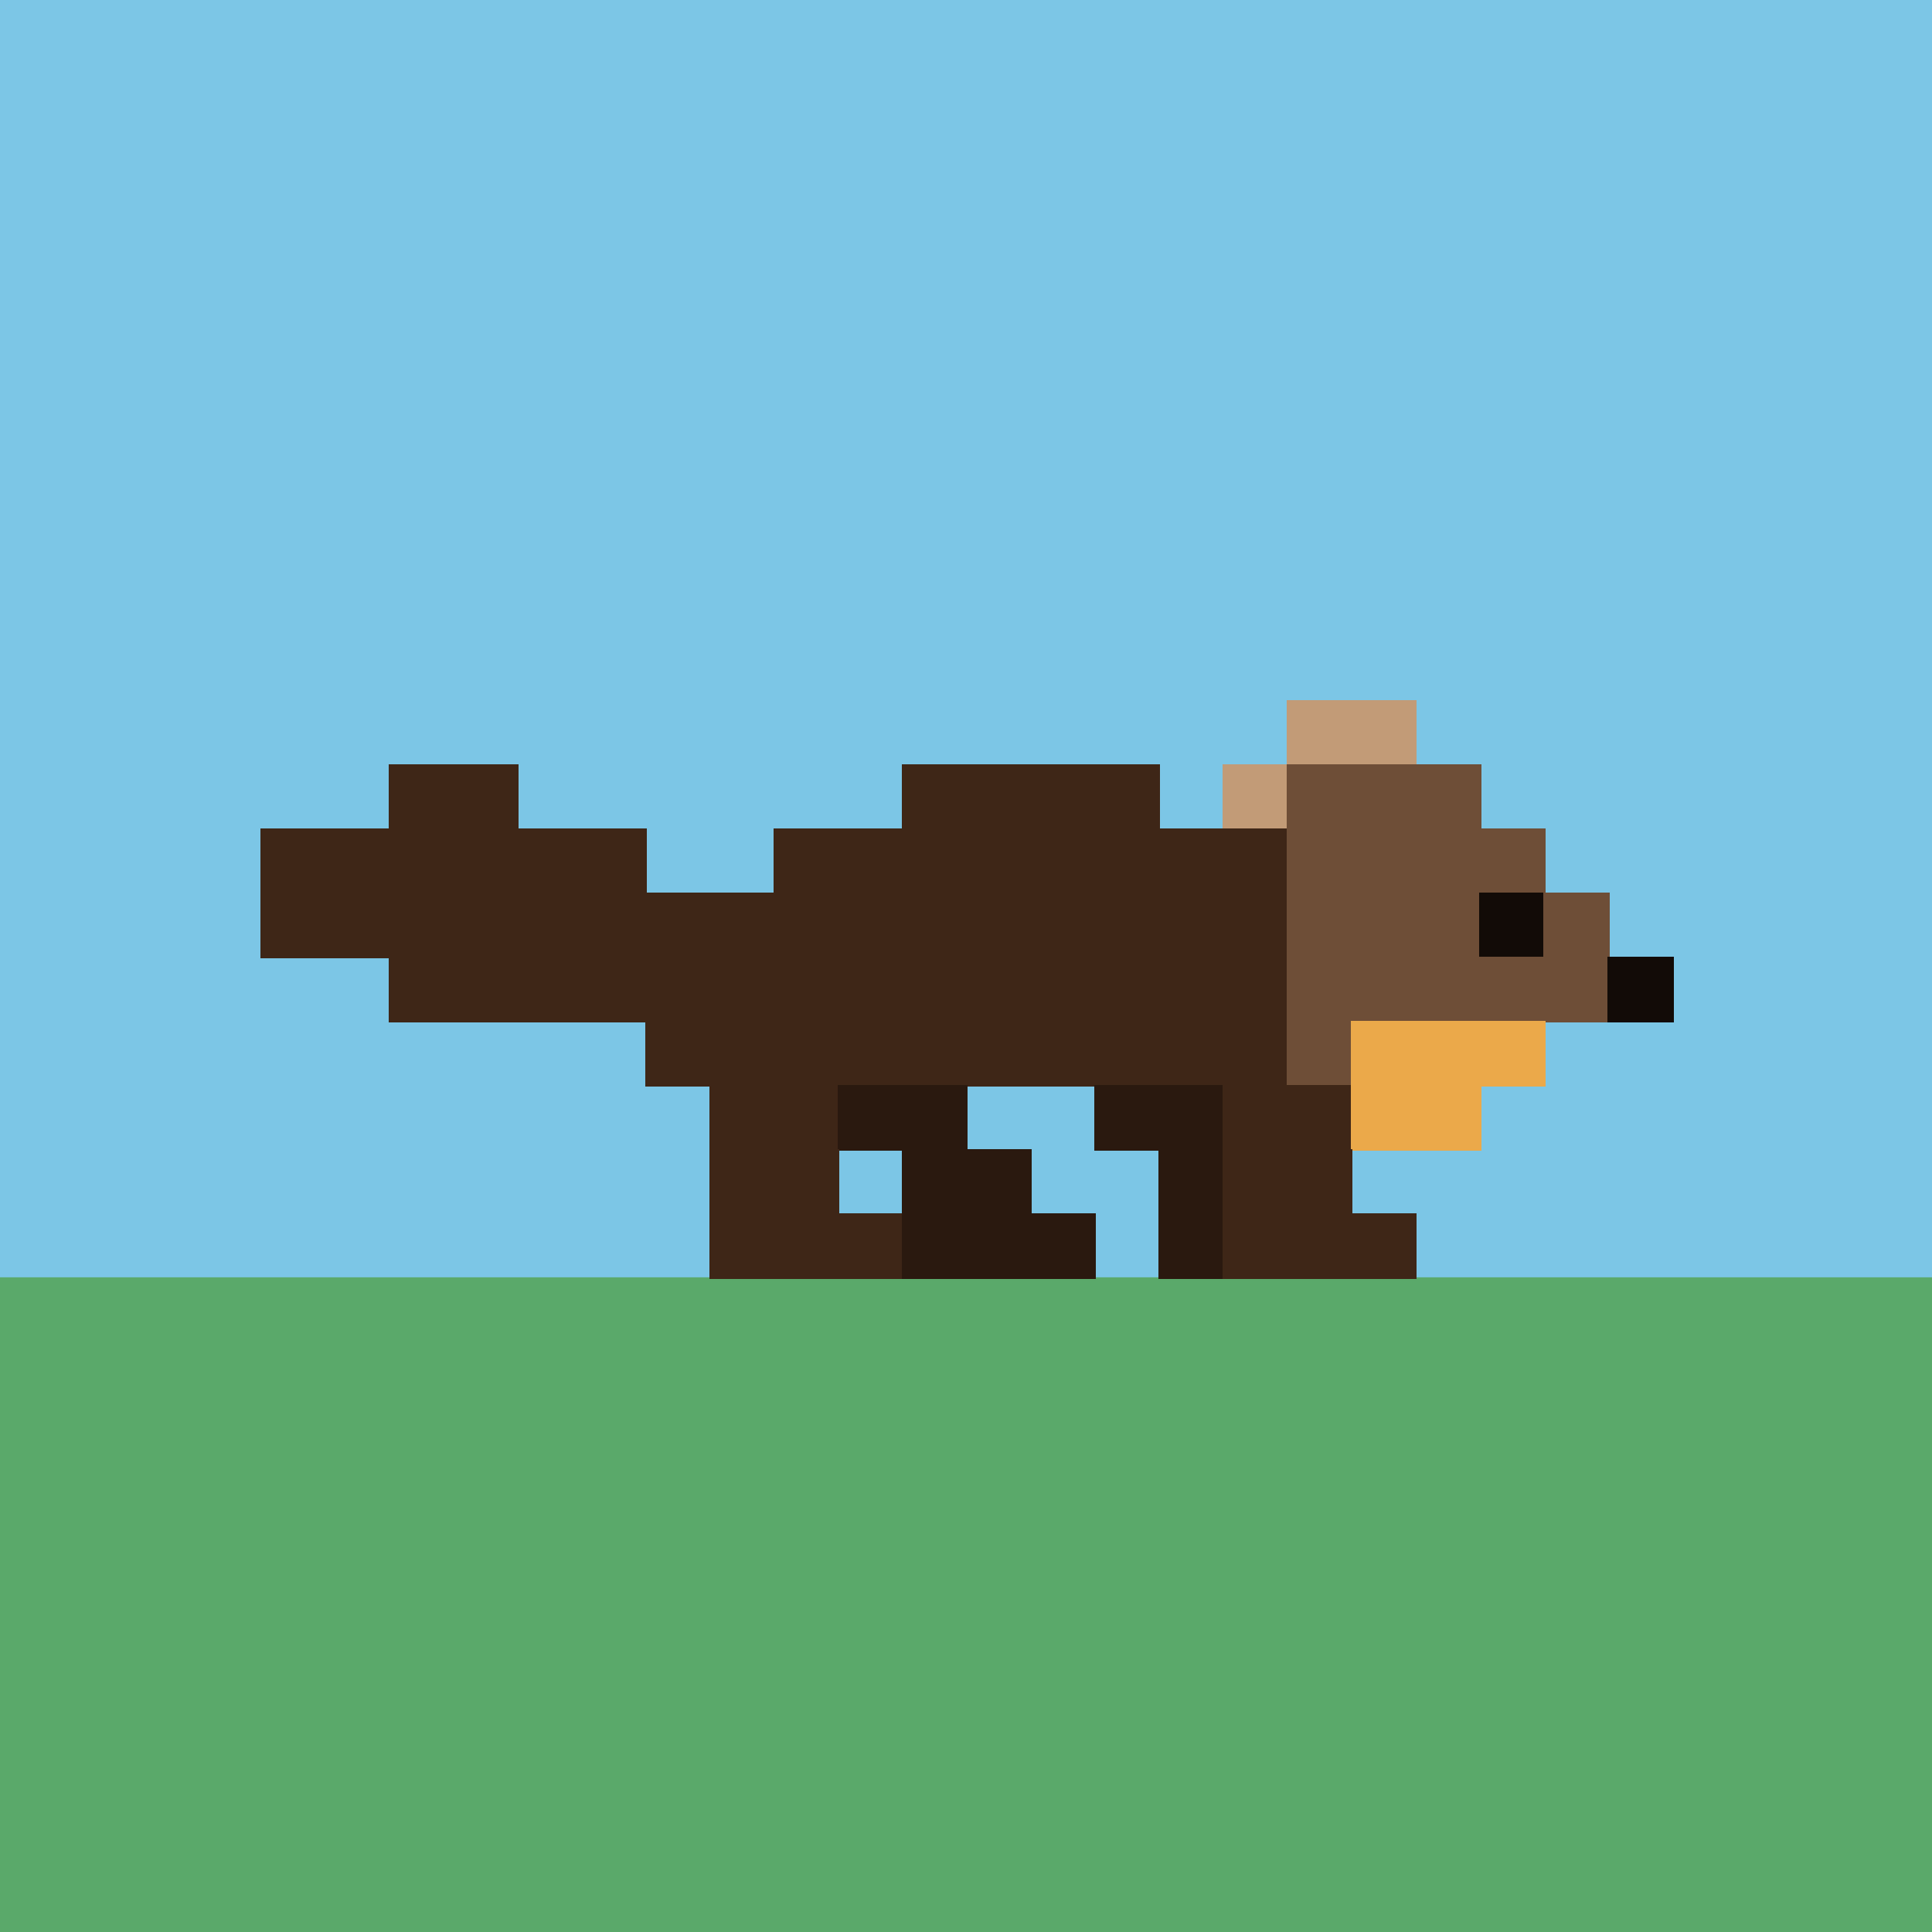
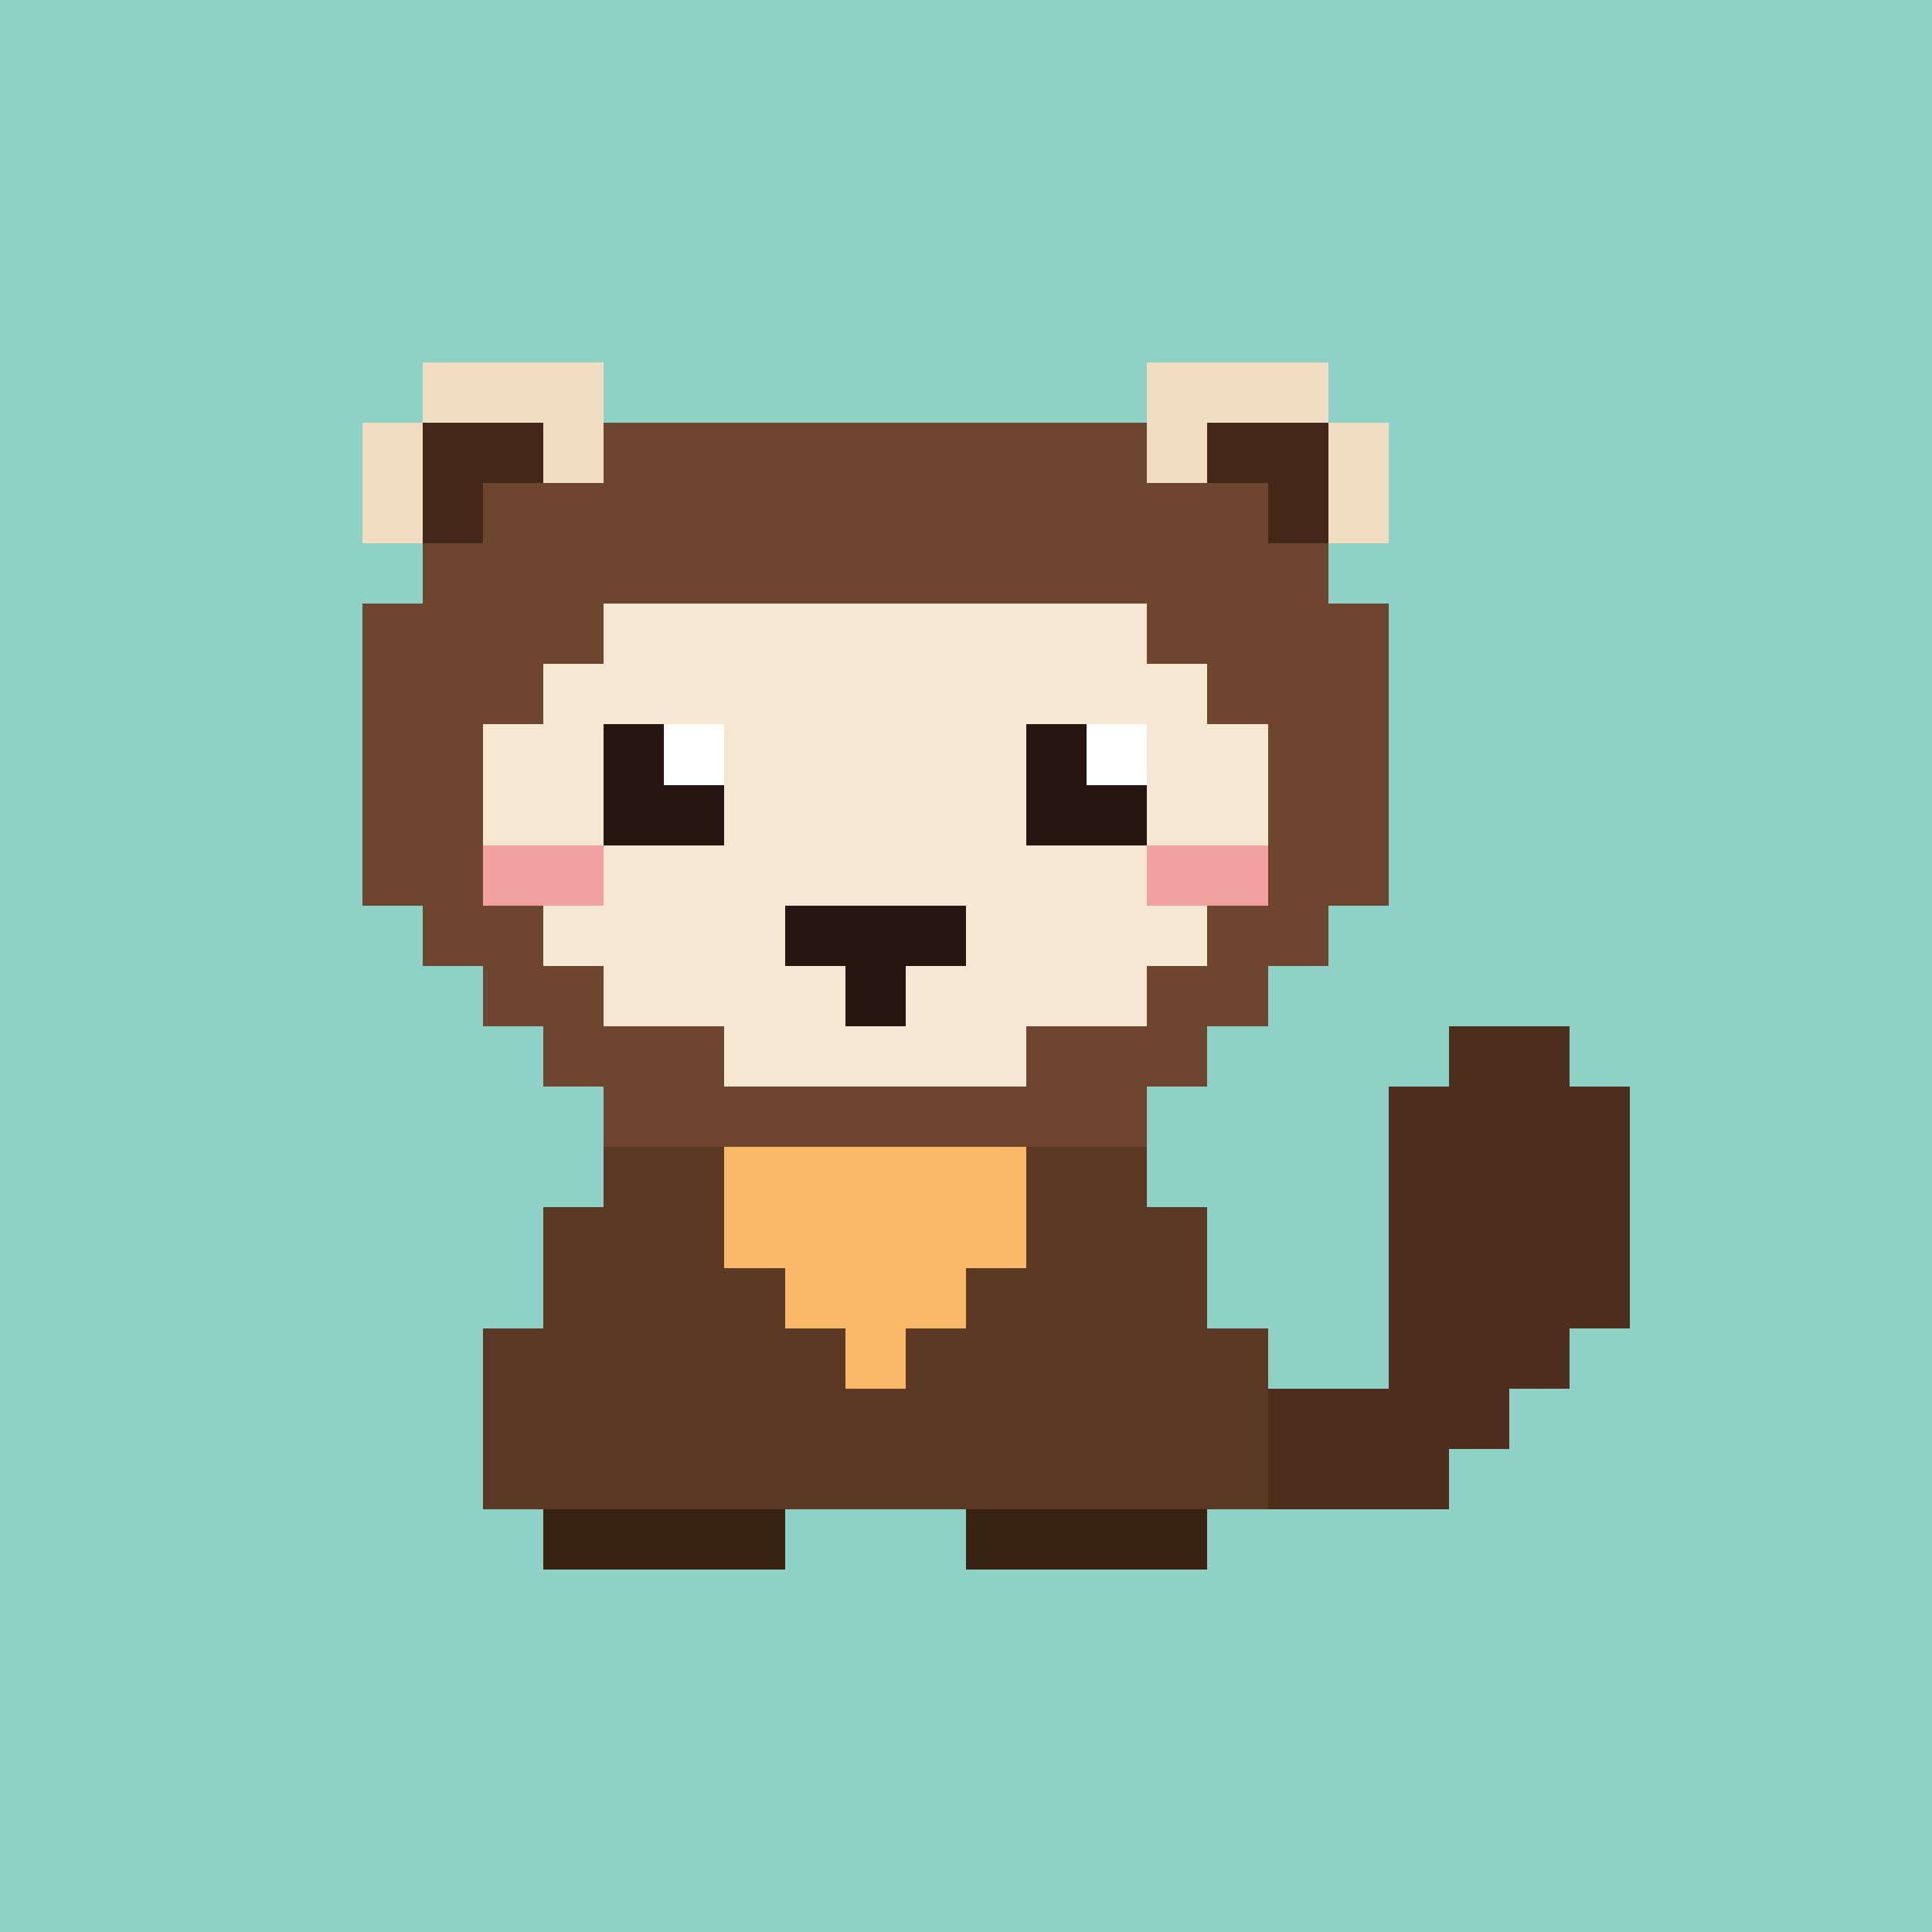
<svg xmlns="http://www.w3.org/2000/svg" viewBox="0 0 512 512">
-   <rect width="512" height="512" fill="#7CC6E6" />
-   <rect y="338.5" width="512" height="200" fill="#5AA96A" />
+   <defs />
+   <rect width="512" height="512" fill="#8ED1C6" />
  <g shape-rendering="crispEdges">
-     <rect x="341" y="185.5" width="17.5" height="17.5" fill="#C29B77" />
-     <rect x="358" y="185.5" width="17.5" height="17.5" fill="#C29B77" />
-     <rect x="103" y="202.5" width="17.5" height="17.5" fill="#3E2617" />
-     <rect x="120" y="202.5" width="17.5" height="17.5" fill="#3E2617" />
-     <rect x="239" y="202.5" width="17.5" height="17.5" fill="#3E2617" />
-     <rect x="256" y="202.5" width="17.5" height="17.5" fill="#3E2617" />
-     <rect x="273" y="202.5" width="17.5" height="17.5" fill="#3E2617" />
-     <rect x="290" y="202.5" width="17.5" height="17.5" fill="#3E2617" />
-     <rect x="324" y="202.5" width="17.5" height="17.5" fill="#C29B77" />
-     <rect x="341" y="202.5" width="17.5" height="17.5" fill="#6E4E37" />
-     <rect x="358" y="202.5" width="17.5" height="17.5" fill="#6E4E37" />
-     <rect x="375" y="202.5" width="17.5" height="17.5" fill="#6E4E37" />
-     <rect x="69" y="219.5" width="17.5" height="17.5" fill="#3E2617" />
-     <rect x="86" y="219.5" width="17.5" height="17.5" fill="#3E2617" />
-     <rect x="103" y="219.5" width="17.5" height="17.5" fill="#3E2617" />
-     <rect x="120" y="219.5" width="17.5" height="17.5" fill="#3E2617" />
-     <rect x="137" y="219.5" width="17.5" height="17.5" fill="#3E2617" />
-     <rect x="154" y="219.5" width="17.5" height="17.5" fill="#3E2617" />
-     <rect x="205" y="219.5" width="17.5" height="17.5" fill="#3E2617" />
-     <rect x="222" y="219.5" width="17.5" height="17.5" fill="#3E2617" />
-     <rect x="239" y="219.5" width="17.5" height="17.5" fill="#3E2617" />
-     <rect x="256" y="219.5" width="17.5" height="17.5" fill="#3E2617" />
-     <rect x="273" y="219.5" width="17.5" height="17.5" fill="#3E2617" />
-     <rect x="290" y="219.5" width="17.5" height="17.5" fill="#3E2617" />
-     <rect x="307" y="219.5" width="17.5" height="17.5" fill="#3E2617" />
-     <rect x="324" y="219.5" width="17.5" height="17.5" fill="#3E2617" />
-     <rect x="341" y="219.5" width="17.5" height="17.5" fill="#6E4E37" />
-     <rect x="358" y="219.5" width="17.5" height="17.5" fill="#6E4E37" />
-     <rect x="375" y="219.5" width="17.5" height="17.5" fill="#6E4E37" />
-     <rect x="392" y="219.5" width="17.5" height="17.5" fill="#6E4E37" />
-     <rect x="69" y="236.5" width="17.5" height="17.5" fill="#3E2617" />
-     <rect x="86" y="236.5" width="17.5" height="17.5" fill="#3E2617" />
-     <rect x="103" y="236.5" width="17.5" height="17.5" fill="#3E2617" />
-     <rect x="120" y="236.5" width="17.5" height="17.5" fill="#3E2617" />
-     <rect x="137" y="236.5" width="17.5" height="17.5" fill="#3E2617" />
-     <rect x="154" y="236.5" width="17.5" height="17.5" fill="#3E2617" />
-     <rect x="171" y="236.5" width="17.5" height="17.5" fill="#3E2617" />
-     <rect x="188" y="236.5" width="17.5" height="17.5" fill="#3E2617" />
-     <rect x="205" y="236.5" width="17.5" height="17.5" fill="#3E2617" />
-     <rect x="222" y="236.5" width="17.5" height="17.5" fill="#3E2617" />
-     <rect x="239" y="236.5" width="17.5" height="17.5" fill="#3E2617" />
-     <rect x="256" y="236.5" width="17.5" height="17.5" fill="#3E2617" />
-     <rect x="273" y="236.5" width="17.5" height="17.5" fill="#3E2617" />
-     <rect x="290" y="236.5" width="17.5" height="17.5" fill="#3E2617" />
-     <rect x="307" y="236.5" width="17.5" height="17.5" fill="#3E2617" />
-     <rect x="324" y="236.5" width="17.5" height="17.5" fill="#3E2617" />
-     <rect x="341" y="236.5" width="17.5" height="17.5" fill="#6E4E37" />
-     <rect x="358" y="236.5" width="17.5" height="17.5" fill="#6E4E37" />
-     <rect x="375" y="236.5" width="17.5" height="17.5" fill="#6E4E37" />
-     <rect x="392" y="236.5" width="17.5" height="17.5" fill="#120B07" />
-     <rect x="409" y="236.5" width="17.5" height="17.5" fill="#6E4E37" />
-     <rect x="103" y="253.5" width="17.5" height="17.5" fill="#3E2617" />
-     <rect x="120" y="253.5" width="17.5" height="17.5" fill="#3E2617" />
-     <rect x="137" y="253.5" width="17.5" height="17.5" fill="#3E2617" />
-     <rect x="154" y="253.5" width="17.5" height="17.5" fill="#3E2617" />
-     <rect x="171" y="253.5" width="17.5" height="17.5" fill="#3E2617" />
-     <rect x="188" y="253.5" width="17.5" height="17.5" fill="#3E2617" />
-     <rect x="205" y="253.5" width="17.5" height="17.5" fill="#3E2617" />
-     <rect x="222" y="253.5" width="17.5" height="17.5" fill="#3E2617" />
-     <rect x="239" y="253.5" width="17.5" height="17.5" fill="#3E2617" />
-     <rect x="256" y="253.5" width="17.5" height="17.5" fill="#3E2617" />
-     <rect x="273" y="253.5" width="17.5" height="17.5" fill="#3E2617" />
-     <rect x="290" y="253.5" width="17.5" height="17.5" fill="#3E2617" />
-     <rect x="307" y="253.5" width="17.5" height="17.5" fill="#3E2617" />
-     <rect x="324" y="253.5" width="17.5" height="17.5" fill="#3E2617" />
-     <rect x="341" y="253.5" width="17.5" height="17.5" fill="#6E4E37" />
-     <rect x="358" y="253.5" width="17.5" height="17.5" fill="#6E4E37" />
-     <rect x="375" y="253.5" width="17.5" height="17.5" fill="#6E4E37" />
-     <rect x="392" y="253.5" width="17.5" height="17.5" fill="#6E4E37" />
-     <rect x="409" y="253.5" width="17.5" height="17.5" fill="#6E4E37" />
-     <rect x="426" y="253.5" width="17.5" height="17.5" fill="#120B07" />
-     <rect x="171" y="270.5" width="17.5" height="17.5" fill="#3E2617" />
-     <rect x="188" y="270.5" width="17.5" height="17.5" fill="#3E2617" />
-     <rect x="205" y="270.5" width="17.5" height="17.5" fill="#3E2617" />
-     <rect x="222" y="270.5" width="17.5" height="17.5" fill="#3E2617" />
-     <rect x="239" y="270.5" width="17.5" height="17.5" fill="#3E2617" />
-     <rect x="256" y="270.5" width="17.5" height="17.5" fill="#3E2617" />
-     <rect x="273" y="270.5" width="17.5" height="17.5" fill="#3E2617" />
-     <rect x="290" y="270.5" width="17.5" height="17.5" fill="#3E2617" />
-     <rect x="307" y="270.5" width="17.5" height="17.5" fill="#3E2617" />
-     <rect x="324" y="270.5" width="17.5" height="17.5" fill="#3E2617" />
-     <rect x="341" y="270.5" width="17.5" height="17.5" fill="#6E4E37" />
-     <rect x="358" y="270.5" width="17.5" height="17.5" fill="#EBA94A" />
-     <rect x="375" y="270.5" width="17.5" height="17.5" fill="#EBA94A" />
-     <rect x="392" y="270.5" width="17.5" height="17.5" fill="#EBA94A" />
-     <rect x="188" y="287.5" width="17.5" height="17.5" fill="#3E2617" />
-     <rect x="205" y="287.5" width="17.5" height="17.5" fill="#3E2617" />
-     <rect x="222" y="287.5" width="17.5" height="17.5" fill="#2A190F" />
-     <rect x="239" y="287.5" width="17.5" height="17.5" fill="#2A190F" />
-     <rect x="290" y="287.5" width="17.5" height="17.5" fill="#2A190F" />
-     <rect x="307" y="287.5" width="17.5" height="17.5" fill="#2A190F" />
-     <rect x="324" y="287.5" width="17.5" height="17.5" fill="#3E2617" />
-     <rect x="341" y="287.5" width="17.5" height="17.5" fill="#3E2617" />
-     <rect x="358" y="287.5" width="17.5" height="17.5" fill="#EBA94A" />
-     <rect x="375" y="287.5" width="17.5" height="17.5" fill="#EBA94A" />
-     <rect x="188" y="304.5" width="17.5" height="17.5" fill="#3E2617" />
-     <rect x="205" y="304.5" width="17.5" height="17.5" fill="#3E2617" />
-     <rect x="239" y="304.5" width="17.5" height="17.5" fill="#2A190F" />
-     <rect x="256" y="304.5" width="17.5" height="17.5" fill="#2A190F" />
-     <rect x="307" y="304.5" width="17.5" height="17.5" fill="#2A190F" />
-     <rect x="324" y="304.5" width="17.5" height="17.5" fill="#3E2617" />
-     <rect x="341" y="304.5" width="17.5" height="17.5" fill="#3E2617" />
-     <rect x="188" y="321.5" width="17.5" height="17.5" fill="#3E2617" />
-     <rect x="205" y="321.5" width="17.5" height="17.5" fill="#3E2617" />
-     <rect x="222" y="321.5" width="17.5" height="17.5" fill="#3E2617" />
-     <rect x="239" y="321.5" width="17.5" height="17.5" fill="#2A190F" />
-     <rect x="256" y="321.5" width="17.5" height="17.5" fill="#2A190F" />
-     <rect x="273" y="321.5" width="17.5" height="17.5" fill="#2A190F" />
-     <rect x="307" y="321.5" width="17.5" height="17.5" fill="#2A190F" />
-     <rect x="324" y="321.5" width="17.5" height="17.5" fill="#3E2617" />
-     <rect x="341" y="321.5" width="17.5" height="17.5" fill="#3E2617" />
-     <rect x="358" y="321.5" width="17.5" height="17.5" fill="#3E2617" />
+     <rect x="112" y="96" width="16" height="16" fill="#F1DDC2" />
+     <rect x="128" y="96" width="16" height="16" fill="#F1DDC2" />
+     <rect x="144" y="96" width="16" height="16" fill="#F1DDC2" />
+     <rect x="304" y="96" width="16" height="16" fill="#F1DDC2" />
+     <rect x="320" y="96" width="16" height="16" fill="#F1DDC2" />
+     <rect x="336" y="96" width="16" height="16" fill="#F1DDC2" />
+     <rect x="96" y="112" width="16" height="16" fill="#F1DDC2" />
+     <rect x="112" y="112" width="16" height="16" fill="#43281A" />
+     <rect x="128" y="112" width="16" height="16" fill="#43281A" />
+     <rect x="144" y="112" width="16" height="16" fill="#F1DDC2" />
+     <rect x="160" y="112" width="16" height="16" fill="#6E4630" />
+     <rect x="176" y="112" width="16" height="16" fill="#6E4630" />
+     <rect x="192" y="112" width="16" height="16" fill="#6E4630" />
+     <rect x="208" y="112" width="16" height="16" fill="#6E4630" />
+     <rect x="224" y="112" width="16" height="16" fill="#6E4630" />
+     <rect x="240" y="112" width="16" height="16" fill="#6E4630" />
+     <rect x="256" y="112" width="16" height="16" fill="#6E4630" />
+     <rect x="272" y="112" width="16" height="16" fill="#6E4630" />
+     <rect x="288" y="112" width="16" height="16" fill="#6E4630" />
+     <rect x="304" y="112" width="16" height="16" fill="#F1DDC2" />
+     <rect x="320" y="112" width="16" height="16" fill="#43281A" />
+     <rect x="336" y="112" width="16" height="16" fill="#43281A" />
+     <rect x="352" y="112" width="16" height="16" fill="#F1DDC2" />
+     <rect x="96" y="128" width="16" height="16" fill="#F1DDC2" />
+     <rect x="112" y="128" width="16" height="16" fill="#43281A" />
+     <rect x="128" y="128" width="16" height="16" fill="#6E4630" />
+     <rect x="144" y="128" width="16" height="16" fill="#6E4630" />
+     <rect x="160" y="128" width="16" height="16" fill="#6E4630" />
+     <rect x="176" y="128" width="16" height="16" fill="#6E4630" />
+     <rect x="192" y="128" width="16" height="16" fill="#6E4630" />
+     <rect x="208" y="128" width="16" height="16" fill="#6E4630" />
+     <rect x="224" y="128" width="16" height="16" fill="#6E4630" />
+     <rect x="240" y="128" width="16" height="16" fill="#6E4630" />
+     <rect x="256" y="128" width="16" height="16" fill="#6E4630" />
+     <rect x="272" y="128" width="16" height="16" fill="#6E4630" />
+     <rect x="288" y="128" width="16" height="16" fill="#6E4630" />
+     <rect x="304" y="128" width="16" height="16" fill="#6E4630" />
+     <rect x="320" y="128" width="16" height="16" fill="#6E4630" />
+     <rect x="336" y="128" width="16" height="16" fill="#43281A" />
+     <rect x="352" y="128" width="16" height="16" fill="#F1DDC2" />
+     <rect x="112" y="144" width="16" height="16" fill="#6E4630" />
+     <rect x="128" y="144" width="16" height="16" fill="#6E4630" />
+     <rect x="144" y="144" width="16" height="16" fill="#6E4630" />
+     <rect x="160" y="144" width="16" height="16" fill="#6E4630" />
+     <rect x="176" y="144" width="16" height="16" fill="#6E4630" />
+     <rect x="192" y="144" width="16" height="16" fill="#6E4630" />
+     <rect x="208" y="144" width="16" height="16" fill="#6E4630" />
+     <rect x="224" y="144" width="16" height="16" fill="#6E4630" />
+     <rect x="240" y="144" width="16" height="16" fill="#6E4630" />
+     <rect x="256" y="144" width="16" height="16" fill="#6E4630" />
+     <rect x="272" y="144" width="16" height="16" fill="#6E4630" />
+     <rect x="288" y="144" width="16" height="16" fill="#6E4630" />
+     <rect x="304" y="144" width="16" height="16" fill="#6E4630" />
+     <rect x="320" y="144" width="16" height="16" fill="#6E4630" />
+     <rect x="336" y="144" width="16" height="16" fill="#6E4630" />
+     <rect x="96" y="160" width="16" height="16" fill="#6E4630" />
+     <rect x="112" y="160" width="16" height="16" fill="#6E4630" />
+     <rect x="128" y="160" width="16" height="16" fill="#6E4630" />
+     <rect x="144" y="160" width="16" height="16" fill="#6E4630" />
+     <rect x="160" y="160" width="16" height="16" fill="#F6E7D2" />
+     <rect x="176" y="160" width="16" height="16" fill="#F6E7D2" />
+     <rect x="192" y="160" width="16" height="16" fill="#F6E7D2" />
+     <rect x="208" y="160" width="16" height="16" fill="#F6E7D2" />
+     <rect x="224" y="160" width="16" height="16" fill="#F6E7D2" />
+     <rect x="240" y="160" width="16" height="16" fill="#F6E7D2" />
+     <rect x="256" y="160" width="16" height="16" fill="#F6E7D2" />
+     <rect x="272" y="160" width="16" height="16" fill="#F6E7D2" />
+     <rect x="288" y="160" width="16" height="16" fill="#F6E7D2" />
+     <rect x="304" y="160" width="16" height="16" fill="#6E4630" />
+     <rect x="320" y="160" width="16" height="16" fill="#6E4630" />
+     <rect x="336" y="160" width="16" height="16" fill="#6E4630" />
+     <rect x="352" y="160" width="16" height="16" fill="#6E4630" />
+     <rect x="96" y="176" width="16" height="16" fill="#6E4630" />
+     <rect x="112" y="176" width="16" height="16" fill="#6E4630" />
+     <rect x="128" y="176" width="16" height="16" fill="#6E4630" />
+     <rect x="144" y="176" width="16" height="16" fill="#F6E7D2" />
+     <rect x="160" y="176" width="16" height="16" fill="#F6E7D2" />
+     <rect x="176" y="176" width="16" height="16" fill="#F6E7D2" />
+     <rect x="192" y="176" width="16" height="16" fill="#F6E7D2" />
+     <rect x="208" y="176" width="16" height="16" fill="#F6E7D2" />
+     <rect x="224" y="176" width="16" height="16" fill="#F6E7D2" />
+     <rect x="240" y="176" width="16" height="16" fill="#F6E7D2" />
+     <rect x="256" y="176" width="16" height="16" fill="#F6E7D2" />
+     <rect x="272" y="176" width="16" height="16" fill="#F6E7D2" />
+     <rect x="288" y="176" width="16" height="16" fill="#F6E7D2" />
+     <rect x="304" y="176" width="16" height="16" fill="#F6E7D2" />
+     <rect x="320" y="176" width="16" height="16" fill="#6E4630" />
+     <rect x="336" y="176" width="16" height="16" fill="#6E4630" />
+     <rect x="352" y="176" width="16" height="16" fill="#6E4630" />
+     <rect x="96" y="192" width="16" height="16" fill="#6E4630" />
+     <rect x="112" y="192" width="16" height="16" fill="#6E4630" />
+     <rect x="128" y="192" width="16" height="16" fill="#F6E7D2" />
+     <rect x="144" y="192" width="16" height="16" fill="#F6E7D2" />
+     <rect x="160" y="192" width="16" height="16" fill="#24160E" />
+     <rect x="176" y="192" width="16" height="16" fill="#FFFFFF" />
+     <rect x="192" y="192" width="16" height="16" fill="#F6E7D2" />
+     <rect x="208" y="192" width="16" height="16" fill="#F6E7D2" />
+     <rect x="224" y="192" width="16" height="16" fill="#F6E7D2" />
+     <rect x="240" y="192" width="16" height="16" fill="#F6E7D2" />
+     <rect x="256" y="192" width="16" height="16" fill="#F6E7D2" />
+     <rect x="272" y="192" width="16" height="16" fill="#24160E" />
+     <rect x="288" y="192" width="16" height="16" fill="#FFFFFF" />
+     <rect x="304" y="192" width="16" height="16" fill="#F6E7D2" />
+     <rect x="320" y="192" width="16" height="16" fill="#F6E7D2" />
+     <rect x="336" y="192" width="16" height="16" fill="#6E4630" />
+     <rect x="352" y="192" width="16" height="16" fill="#6E4630" />
+     <rect x="96" y="208" width="16" height="16" fill="#6E4630" />
+     <rect x="112" y="208" width="16" height="16" fill="#6E4630" />
+     <rect x="128" y="208" width="16" height="16" fill="#F6E7D2" />
+     <rect x="144" y="208" width="16" height="16" fill="#F6E7D2" />
+     <rect x="160" y="208" width="16" height="16" fill="#24160E" />
+     <rect x="176" y="208" width="16" height="16" fill="#24160E" />
+     <rect x="192" y="208" width="16" height="16" fill="#F6E7D2" />
+     <rect x="208" y="208" width="16" height="16" fill="#F6E7D2" />
+     <rect x="224" y="208" width="16" height="16" fill="#F6E7D2" />
+     <rect x="240" y="208" width="16" height="16" fill="#F6E7D2" />
+     <rect x="256" y="208" width="16" height="16" fill="#F6E7D2" />
+     <rect x="272" y="208" width="16" height="16" fill="#24160E" />
+     <rect x="288" y="208" width="16" height="16" fill="#24160E" />
+     <rect x="304" y="208" width="16" height="16" fill="#F6E7D2" />
+     <rect x="320" y="208" width="16" height="16" fill="#F6E7D2" />
+     <rect x="336" y="208" width="16" height="16" fill="#6E4630" />
+     <rect x="352" y="208" width="16" height="16" fill="#6E4630" />
+     <rect x="96" y="224" width="16" height="16" fill="#6E4630" />
+     <rect x="112" y="224" width="16" height="16" fill="#6E4630" />
+     <rect x="128" y="224" width="16" height="16" fill="#F3A0A0" />
+     <rect x="144" y="224" width="16" height="16" fill="#F3A0A0" />
+     <rect x="160" y="224" width="16" height="16" fill="#F6E7D2" />
+     <rect x="176" y="224" width="16" height="16" fill="#F6E7D2" />
+     <rect x="192" y="224" width="16" height="16" fill="#F6E7D2" />
+     <rect x="208" y="224" width="16" height="16" fill="#F6E7D2" />
+     <rect x="224" y="224" width="16" height="16" fill="#F6E7D2" />
+     <rect x="240" y="224" width="16" height="16" fill="#F6E7D2" />
+     <rect x="256" y="224" width="16" height="16" fill="#F6E7D2" />
+     <rect x="272" y="224" width="16" height="16" fill="#F6E7D2" />
+     <rect x="288" y="224" width="16" height="16" fill="#F6E7D2" />
+     <rect x="304" y="224" width="16" height="16" fill="#F3A0A0" />
+     <rect x="320" y="224" width="16" height="16" fill="#F3A0A0" />
+     <rect x="336" y="224" width="16" height="16" fill="#6E4630" />
+     <rect x="352" y="224" width="16" height="16" fill="#6E4630" />
+     <rect x="112" y="240" width="16" height="16" fill="#6E4630" />
+     <rect x="128" y="240" width="16" height="16" fill="#6E4630" />
+     <rect x="144" y="240" width="16" height="16" fill="#F6E7D2" />
+     <rect x="160" y="240" width="16" height="16" fill="#F6E7D2" />
+     <rect x="176" y="240" width="16" height="16" fill="#F6E7D2" />
+     <rect x="192" y="240" width="16" height="16" fill="#F6E7D2" />
+     <rect x="208" y="240" width="16" height="16" fill="#24160E" />
+     <rect x="224" y="240" width="16" height="16" fill="#24160E" />
+     <rect x="240" y="240" width="16" height="16" fill="#24160E" />
+     <rect x="256" y="240" width="16" height="16" fill="#F6E7D2" />
+     <rect x="272" y="240" width="16" height="16" fill="#F6E7D2" />
+     <rect x="288" y="240" width="16" height="16" fill="#F6E7D2" />
+     <rect x="304" y="240" width="16" height="16" fill="#F6E7D2" />
+     <rect x="320" y="240" width="16" height="16" fill="#6E4630" />
+     <rect x="336" y="240" width="16" height="16" fill="#6E4630" />
+     <rect x="128" y="256" width="16" height="16" fill="#6E4630" />
+     <rect x="144" y="256" width="16" height="16" fill="#6E4630" />
+     <rect x="160" y="256" width="16" height="16" fill="#F6E7D2" />
+     <rect x="176" y="256" width="16" height="16" fill="#F6E7D2" />
+     <rect x="192" y="256" width="16" height="16" fill="#F6E7D2" />
+     <rect x="208" y="256" width="16" height="16" fill="#F6E7D2" />
+     <rect x="224" y="256" width="16" height="16" fill="#24160E" />
+     <rect x="240" y="256" width="16" height="16" fill="#F6E7D2" />
+     <rect x="256" y="256" width="16" height="16" fill="#F6E7D2" />
+     <rect x="272" y="256" width="16" height="16" fill="#F6E7D2" />
+     <rect x="288" y="256" width="16" height="16" fill="#F6E7D2" />
+     <rect x="304" y="256" width="16" height="16" fill="#6E4630" />
+     <rect x="320" y="256" width="16" height="16" fill="#6E4630" />
+     <rect x="144" y="272" width="16" height="16" fill="#6E4630" />
+     <rect x="160" y="272" width="16" height="16" fill="#6E4630" />
+     <rect x="176" y="272" width="16" height="16" fill="#6E4630" />
+     <rect x="192" y="272" width="16" height="16" fill="#F6E7D2" />
+     <rect x="208" y="272" width="16" height="16" fill="#F6E7D2" />
+     <rect x="224" y="272" width="16" height="16" fill="#F6E7D2" />
+     <rect x="240" y="272" width="16" height="16" fill="#F6E7D2" />
+     <rect x="256" y="272" width="16" height="16" fill="#F6E7D2" />
+     <rect x="272" y="272" width="16" height="16" fill="#6E4630" />
+     <rect x="288" y="272" width="16" height="16" fill="#6E4630" />
+     <rect x="304" y="272" width="16" height="16" fill="#6E4630" />
+     <rect x="384" y="272" width="16" height="16" fill="#4E2F1D" />
+     <rect x="400" y="272" width="16" height="16" fill="#4E2F1D" />
+     <rect x="160" y="288" width="16" height="16" fill="#6E4630" />
+     <rect x="176" y="288" width="16" height="16" fill="#6E4630" />
+     <rect x="192" y="288" width="16" height="16" fill="#6E4630" />
+     <rect x="208" y="288" width="16" height="16" fill="#6E4630" />
+     <rect x="224" y="288" width="16" height="16" fill="#6E4630" />
+     <rect x="240" y="288" width="16" height="16" fill="#6E4630" />
+     <rect x="256" y="288" width="16" height="16" fill="#6E4630" />
+     <rect x="272" y="288" width="16" height="16" fill="#6E4630" />
+     <rect x="288" y="288" width="16" height="16" fill="#6E4630" />
+     <rect x="368" y="288" width="16" height="16" fill="#4E2F1D" />
+     <rect x="384" y="288" width="16" height="16" fill="#4E2F1D" />
+     <rect x="400" y="288" width="16" height="16" fill="#4E2F1D" />
+     <rect x="416" y="288" width="16" height="16" fill="#4E2F1D" />
+     <rect x="160" y="304" width="16" height="16" fill="#5B3823" />
+     <rect x="176" y="304" width="16" height="16" fill="#5B3823" />
+     <rect x="192" y="304" width="16" height="16" fill="#F7B867" />
+     <rect x="208" y="304" width="16" height="16" fill="#F7B867" />
+     <rect x="224" y="304" width="16" height="16" fill="#F7B867" />
+     <rect x="240" y="304" width="16" height="16" fill="#F7B867" />
+     <rect x="256" y="304" width="16" height="16" fill="#F7B867" />
+     <rect x="272" y="304" width="16" height="16" fill="#5B3823" />
+     <rect x="288" y="304" width="16" height="16" fill="#5B3823" />
+     <rect x="368" y="304" width="16" height="16" fill="#4E2F1D" />
+     <rect x="384" y="304" width="16" height="16" fill="#4E2F1D" />
+     <rect x="400" y="304" width="16" height="16" fill="#4E2F1D" />
+     <rect x="416" y="304" width="16" height="16" fill="#4E2F1D" />
+     <rect x="144" y="320" width="16" height="16" fill="#5B3823" />
+     <rect x="160" y="320" width="16" height="16" fill="#5B3823" />
+     <rect x="176" y="320" width="16" height="16" fill="#5B3823" />
+     <rect x="192" y="320" width="16" height="16" fill="#F7B867" />
+     <rect x="208" y="320" width="16" height="16" fill="#F7B867" />
+     <rect x="224" y="320" width="16" height="16" fill="#F7B867" />
+     <rect x="240" y="320" width="16" height="16" fill="#F7B867" />
+     <rect x="256" y="320" width="16" height="16" fill="#F7B867" />
+     <rect x="272" y="320" width="16" height="16" fill="#5B3823" />
+     <rect x="288" y="320" width="16" height="16" fill="#5B3823" />
+     <rect x="304" y="320" width="16" height="16" fill="#5B3823" />
+     <rect x="368" y="320" width="16" height="16" fill="#4E2F1D" />
+     <rect x="384" y="320" width="16" height="16" fill="#4E2F1D" />
+     <rect x="400" y="320" width="16" height="16" fill="#4E2F1D" />
+     <rect x="416" y="320" width="16" height="16" fill="#4E2F1D" />
+     <rect x="144" y="336" width="16" height="16" fill="#5B3823" />
+     <rect x="160" y="336" width="16" height="16" fill="#5B3823" />
+     <rect x="176" y="336" width="16" height="16" fill="#5B3823" />
+     <rect x="192" y="336" width="16" height="16" fill="#5B3823" />
+     <rect x="208" y="336" width="16" height="16" fill="#F7B867" />
+     <rect x="224" y="336" width="16" height="16" fill="#F7B867" />
+     <rect x="240" y="336" width="16" height="16" fill="#F7B867" />
+     <rect x="256" y="336" width="16" height="16" fill="#5B3823" />
+     <rect x="272" y="336" width="16" height="16" fill="#5B3823" />
+     <rect x="288" y="336" width="16" height="16" fill="#5B3823" />
+     <rect x="304" y="336" width="16" height="16" fill="#5B3823" />
+     <rect x="368" y="336" width="16" height="16" fill="#4E2F1D" />
+     <rect x="384" y="336" width="16" height="16" fill="#4E2F1D" />
+     <rect x="400" y="336" width="16" height="16" fill="#4E2F1D" />
+     <rect x="416" y="336" width="16" height="16" fill="#4E2F1D" />
+     <rect x="128" y="352" width="16" height="16" fill="#5B3823" />
+     <rect x="144" y="352" width="16" height="16" fill="#5B3823" />
+     <rect x="160" y="352" width="16" height="16" fill="#5B3823" />
+     <rect x="176" y="352" width="16" height="16" fill="#5B3823" />
+     <rect x="192" y="352" width="16" height="16" fill="#5B3823" />
+     <rect x="208" y="352" width="16" height="16" fill="#5B3823" />
+     <rect x="224" y="352" width="16" height="16" fill="#F7B867" />
+     <rect x="240" y="352" width="16" height="16" fill="#5B3823" />
+     <rect x="256" y="352" width="16" height="16" fill="#5B3823" />
+     <rect x="272" y="352" width="16" height="16" fill="#5B3823" />
+     <rect x="288" y="352" width="16" height="16" fill="#5B3823" />
+     <rect x="304" y="352" width="16" height="16" fill="#5B3823" />
+     <rect x="320" y="352" width="16" height="16" fill="#5B3823" />
+     <rect x="368" y="352" width="16" height="16" fill="#4E2F1D" />
+     <rect x="384" y="352" width="16" height="16" fill="#4E2F1D" />
+     <rect x="400" y="352" width="16" height="16" fill="#4E2F1D" />
+     <rect x="128" y="368" width="16" height="16" fill="#5B3823" />
+     <rect x="144" y="368" width="16" height="16" fill="#5B3823" />
+     <rect x="160" y="368" width="16" height="16" fill="#5B3823" />
+     <rect x="176" y="368" width="16" height="16" fill="#5B3823" />
+     <rect x="192" y="368" width="16" height="16" fill="#5B3823" />
+     <rect x="208" y="368" width="16" height="16" fill="#5B3823" />
+     <rect x="224" y="368" width="16" height="16" fill="#5B3823" />
+     <rect x="240" y="368" width="16" height="16" fill="#5B3823" />
+     <rect x="256" y="368" width="16" height="16" fill="#5B3823" />
+     <rect x="272" y="368" width="16" height="16" fill="#5B3823" />
+     <rect x="288" y="368" width="16" height="16" fill="#5B3823" />
+     <rect x="304" y="368" width="16" height="16" fill="#5B3823" />
+     <rect x="320" y="368" width="16" height="16" fill="#5B3823" />
+     <rect x="336" y="368" width="16" height="16" fill="#4E2F1D" />
+     <rect x="352" y="368" width="16" height="16" fill="#4E2F1D" />
+     <rect x="368" y="368" width="16" height="16" fill="#4E2F1D" />
+     <rect x="384" y="368" width="16" height="16" fill="#4E2F1D" />
+     <rect x="128" y="384" width="16" height="16" fill="#5B3823" />
+     <rect x="144" y="384" width="16" height="16" fill="#5B3823" />
+     <rect x="160" y="384" width="16" height="16" fill="#5B3823" />
+     <rect x="176" y="384" width="16" height="16" fill="#5B3823" />
+     <rect x="192" y="384" width="16" height="16" fill="#5B3823" />
+     <rect x="208" y="384" width="16" height="16" fill="#5B3823" />
+     <rect x="224" y="384" width="16" height="16" fill="#5B3823" />
+     <rect x="240" y="384" width="16" height="16" fill="#5B3823" />
+     <rect x="256" y="384" width="16" height="16" fill="#5B3823" />
+     <rect x="272" y="384" width="16" height="16" fill="#5B3823" />
+     <rect x="288" y="384" width="16" height="16" fill="#5B3823" />
+     <rect x="304" y="384" width="16" height="16" fill="#5B3823" />
+     <rect x="320" y="384" width="16" height="16" fill="#5B3823" />
+     <rect x="336" y="384" width="16" height="16" fill="#4E2F1D" />
+     <rect x="352" y="384" width="16" height="16" fill="#4E2F1D" />
+     <rect x="368" y="384" width="16" height="16" fill="#4E2F1D" />
+     <rect x="144" y="400" width="16" height="16" fill="#3A2213" />
+     <rect x="160" y="400" width="16" height="16" fill="#3A2213" />
+     <rect x="176" y="400" width="16" height="16" fill="#3A2213" />
+     <rect x="192" y="400" width="16" height="16" fill="#3A2213" />
+     <rect x="256" y="400" width="16" height="16" fill="#3A2213" />
+     <rect x="272" y="400" width="16" height="16" fill="#3A2213" />
+     <rect x="288" y="400" width="16" height="16" fill="#3A2213" />
+     <rect x="304" y="400" width="16" height="16" fill="#3A2213" />
  </g>
</svg>
